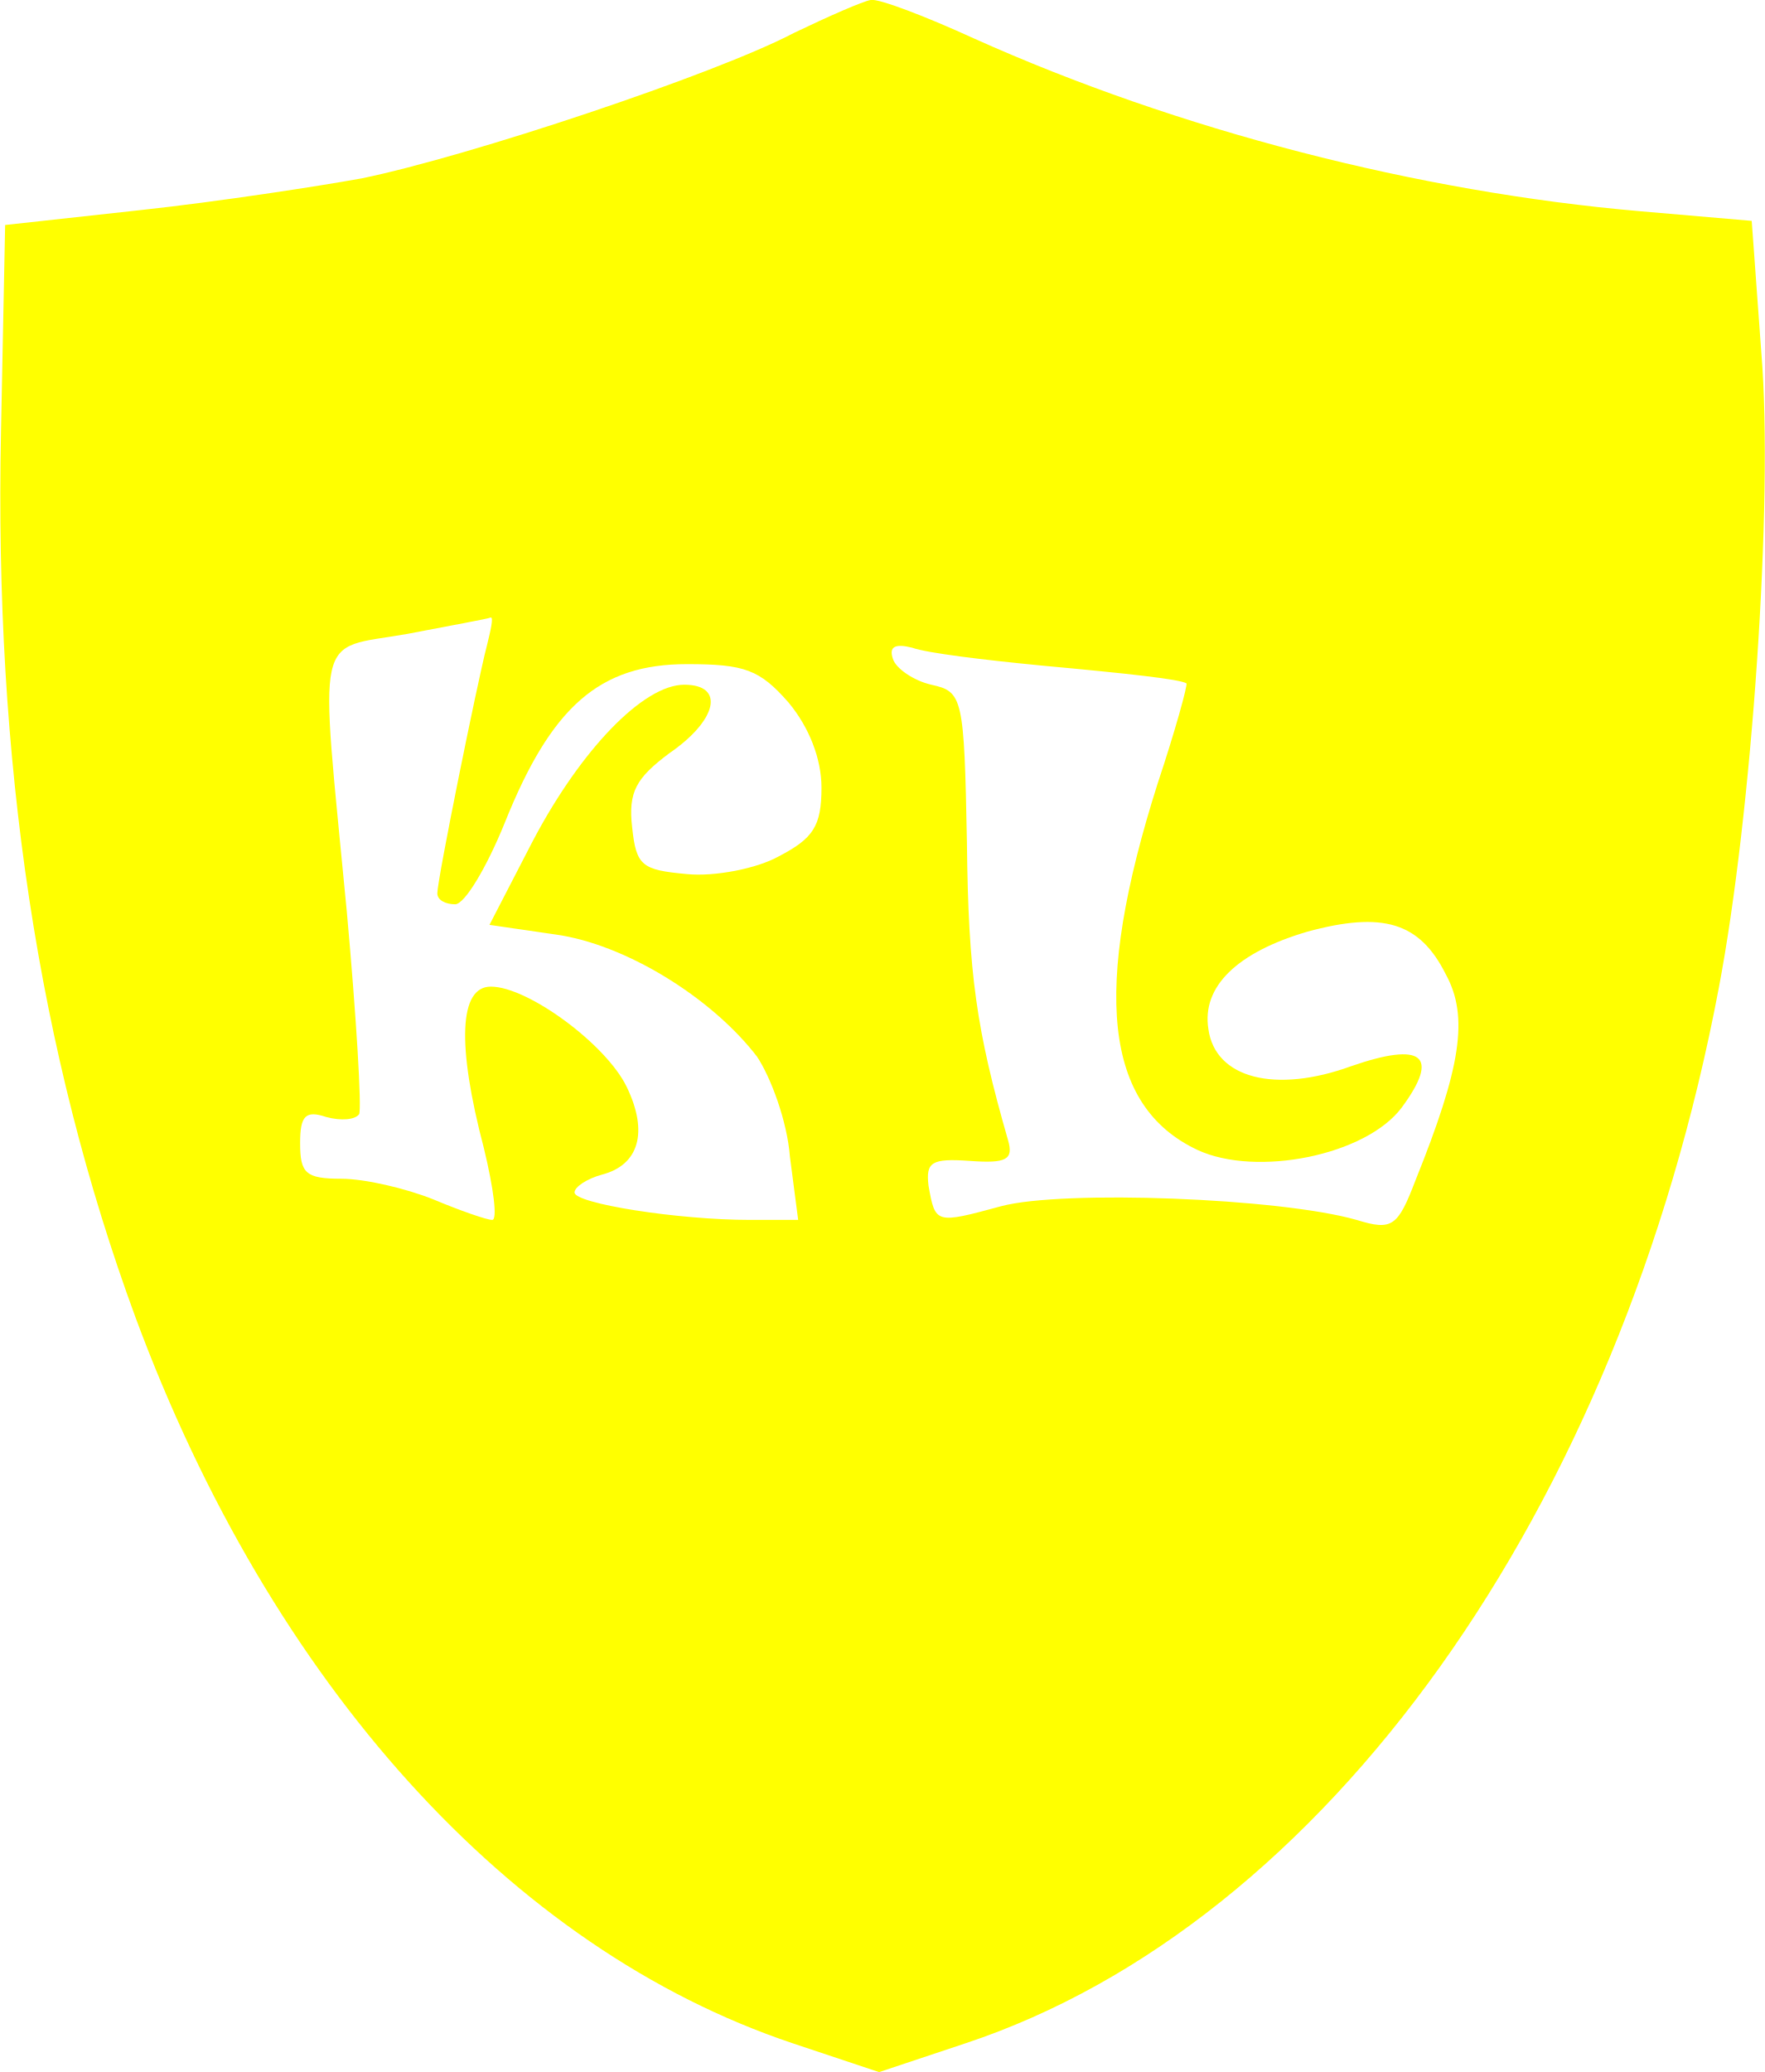
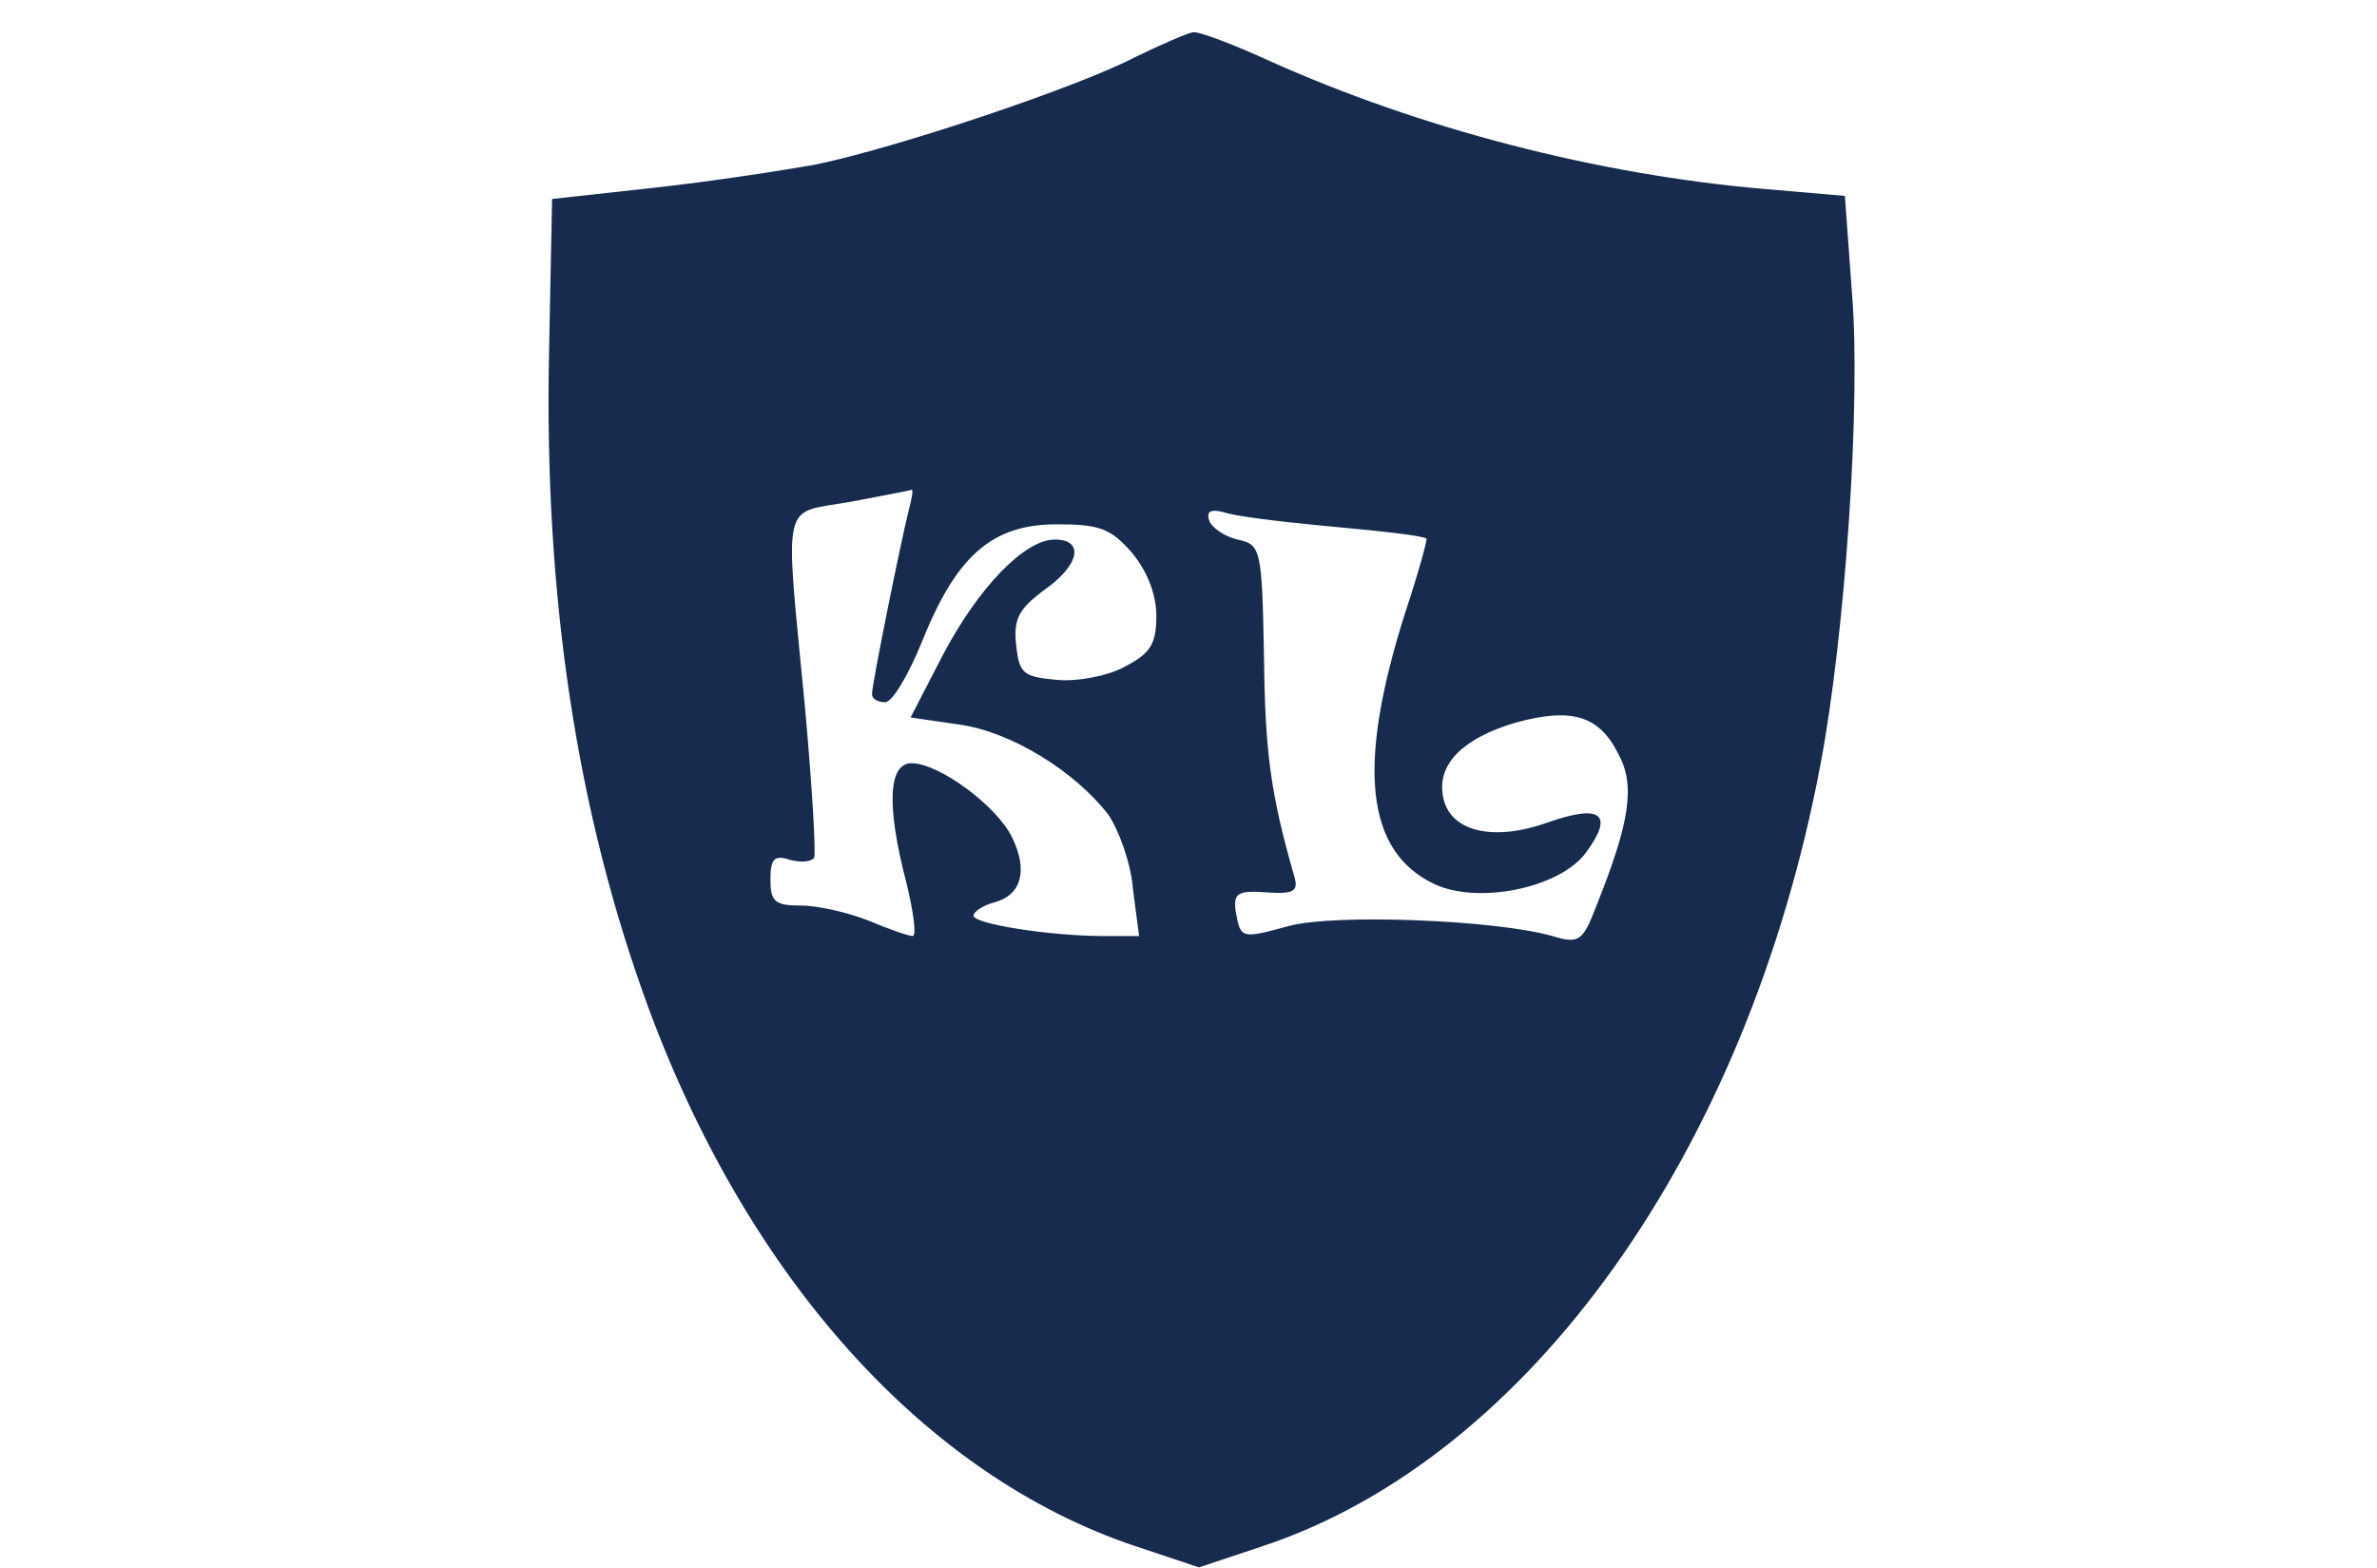
- <svg xmlns="http://www.w3.org/2000/svg" version="1.0" width="128.637pt" height="150.988pt" viewBox="0 0 128.637 150.988" preserveAspectRatio="xMidYMid meet">
-   <g transform="translate(-95.12589,190.8956) scale(0.1,-0.1)" fill="yellow" stroke="none">
-     <path d="M1530 1885 c-57 -30 -237 -90 -315 -106 -33 -6 -105 -17 -160 -23 l-100 -11 -3 -150 c-5 -240 27 -453 98 -646 99 -267 273 -460 479 -529 l63 -21 63 21 c262 87 477 388 549 769 24 126 40 355 31 463 l-7 96 -81 7 c-162 14 -337 59 -486 126 -35 16 -69 29 -75 28 -6 -1 -31 -12 -56 -24z m-224 -447 c-7 -27 -36 -170 -36 -180 0 -5 6 -8 13 -8 7 0 23 27 36 59 34 85 69 116 133 116 42 0 53 -4 74 -28 15 -18 24 -41 24 -62 0 -28 -6 -37 -31 -50 -16 -9 -47 -15 -67 -13 -33 3 -37 6 -40 34 -3 26 3 36 27 54 35 24 41 50 11 50 -30 0 -76 -48 -111 -115 l-31 -60 48 -7 c51 -7 114 -46 147 -89 10 -15 22 -47 24 -73 l6 -46 -35 0 c-53 0 -128 12 -128 20 0 4 9 10 20 13 27 7 34 31 18 64 -15 31 -72 73 -99 73 -23 0 -25 -42 -5 -118 7 -29 10 -52 6 -52 -4 0 -24 7 -43 15 -20 8 -50 15 -67 15 -26 0 -30 4 -30 26 0 20 4 24 19 19 11 -3 21 -2 24 2 2 4 -2 71 -9 148 -20 209 -24 190 44 202 31 6 59 11 61 12 2 0 0 -9 -3 -21z m404 -14 c65 -6 101 -10 106 -13 1 -1 -8 -34 -21 -73 -48 -151 -39 -235 29 -267 43 -20 123 -4 149 31 28 38 15 48 -37 30 -55 -20 -99 -9 -104 27 -5 31 21 56 72 71 55 15 82 7 101 -31 17 -31 11 -68 -22 -150 -13 -34 -17 -37 -43 -29 -56 16 -214 22 -259 10 -48 -13 -48 -13 -53 15 -2 17 2 20 30 18 27 -2 32 1 28 15 -23 80 -29 121 -30 217 -2 106 -3 110 -26 115 -13 3 -26 12 -28 19 -3 9 2 11 14 8 11 -4 53 -9 94 -13z" />
-   </g>
+ <svg xmlns="http://www.w3.org/2000/svg" width="91" height="60" viewBox="0 0 91 60" fill="none">
+   <path d="M43.492 2.169C41.276 3.336 34.277 5.671 31.245 6.294C29.962 6.527 27.163 6.956 25.024 7.189L21.136 7.617L21.02 13.455C20.825 22.795 22.069 31.084 24.83 38.595C28.679 48.986 35.444 56.497 43.453 59.183L45.902 60L48.352 59.183C58.538 55.797 66.897 44.083 69.696 29.255C70.629 24.352 71.251 15.44 70.901 11.236L70.629 7.5L67.48 7.228C61.181 6.683 54.378 4.932 48.585 2.324C47.224 1.702 45.902 1.196 45.669 1.235C45.436 1.274 44.464 1.702 43.492 2.169ZM34.783 19.565C34.511 20.616 33.383 26.181 33.383 26.57C33.383 26.765 33.616 26.881 33.889 26.881C34.161 26.881 34.783 25.831 35.288 24.585C36.61 21.277 37.971 20.071 40.459 20.071C42.092 20.071 42.52 20.226 43.336 21.16C43.919 21.861 44.269 22.756 44.269 23.573C44.269 24.663 44.036 25.013 43.064 25.519C42.442 25.869 41.237 26.103 40.459 26.025C39.176 25.908 39.021 25.792 38.904 24.702C38.787 23.69 39.021 23.301 39.954 22.6C41.314 21.666 41.548 20.654 40.381 20.654C39.215 20.654 37.427 22.523 36.066 25.13L34.861 27.465L36.727 27.737C38.71 28.01 41.159 29.528 42.442 31.201C42.831 31.785 43.297 33.03 43.375 34.042L43.608 35.832H42.248C40.187 35.832 37.271 35.365 37.271 35.054C37.271 34.898 37.621 34.665 38.049 34.548C39.098 34.276 39.37 33.342 38.748 32.057C38.165 30.851 35.949 29.216 34.899 29.216C34.005 29.216 33.928 30.851 34.705 33.809C34.977 34.937 35.094 35.832 34.938 35.832C34.783 35.832 34.005 35.56 33.267 35.248C32.489 34.937 31.323 34.665 30.662 34.665C29.651 34.665 29.495 34.509 29.495 33.653C29.495 32.874 29.651 32.719 30.234 32.913C30.662 33.03 31.05 32.991 31.167 32.836C31.245 32.68 31.089 30.073 30.817 27.076C30.04 18.942 29.884 19.681 32.528 19.215C33.733 18.981 34.822 18.786 34.899 18.747C34.977 18.747 34.899 19.098 34.783 19.565ZM50.49 20.11C53.017 20.343 54.417 20.499 54.611 20.616C54.65 20.654 54.3 21.939 53.795 23.456C51.928 29.333 52.278 32.602 54.922 33.847C56.594 34.626 59.704 34.003 60.715 32.641C61.804 31.162 61.298 30.773 59.276 31.474C57.138 32.252 55.428 31.824 55.233 30.423C55.039 29.216 56.05 28.243 58.032 27.66C60.171 27.076 61.22 27.387 61.959 28.866C62.62 30.073 62.387 31.512 61.104 34.704C60.598 36.027 60.443 36.144 59.432 35.832C57.255 35.21 51.112 34.976 49.362 35.443C47.496 35.949 47.496 35.949 47.302 34.859C47.224 34.198 47.38 34.081 48.468 34.159C49.518 34.237 49.712 34.12 49.557 33.575C48.663 30.462 48.429 28.866 48.39 25.13C48.313 21.005 48.274 20.849 47.38 20.654C46.874 20.538 46.369 20.187 46.291 19.915C46.174 19.565 46.369 19.487 46.835 19.604C47.263 19.759 48.896 19.954 50.49 20.11Z" fill="#162B4E" />
</svg>
